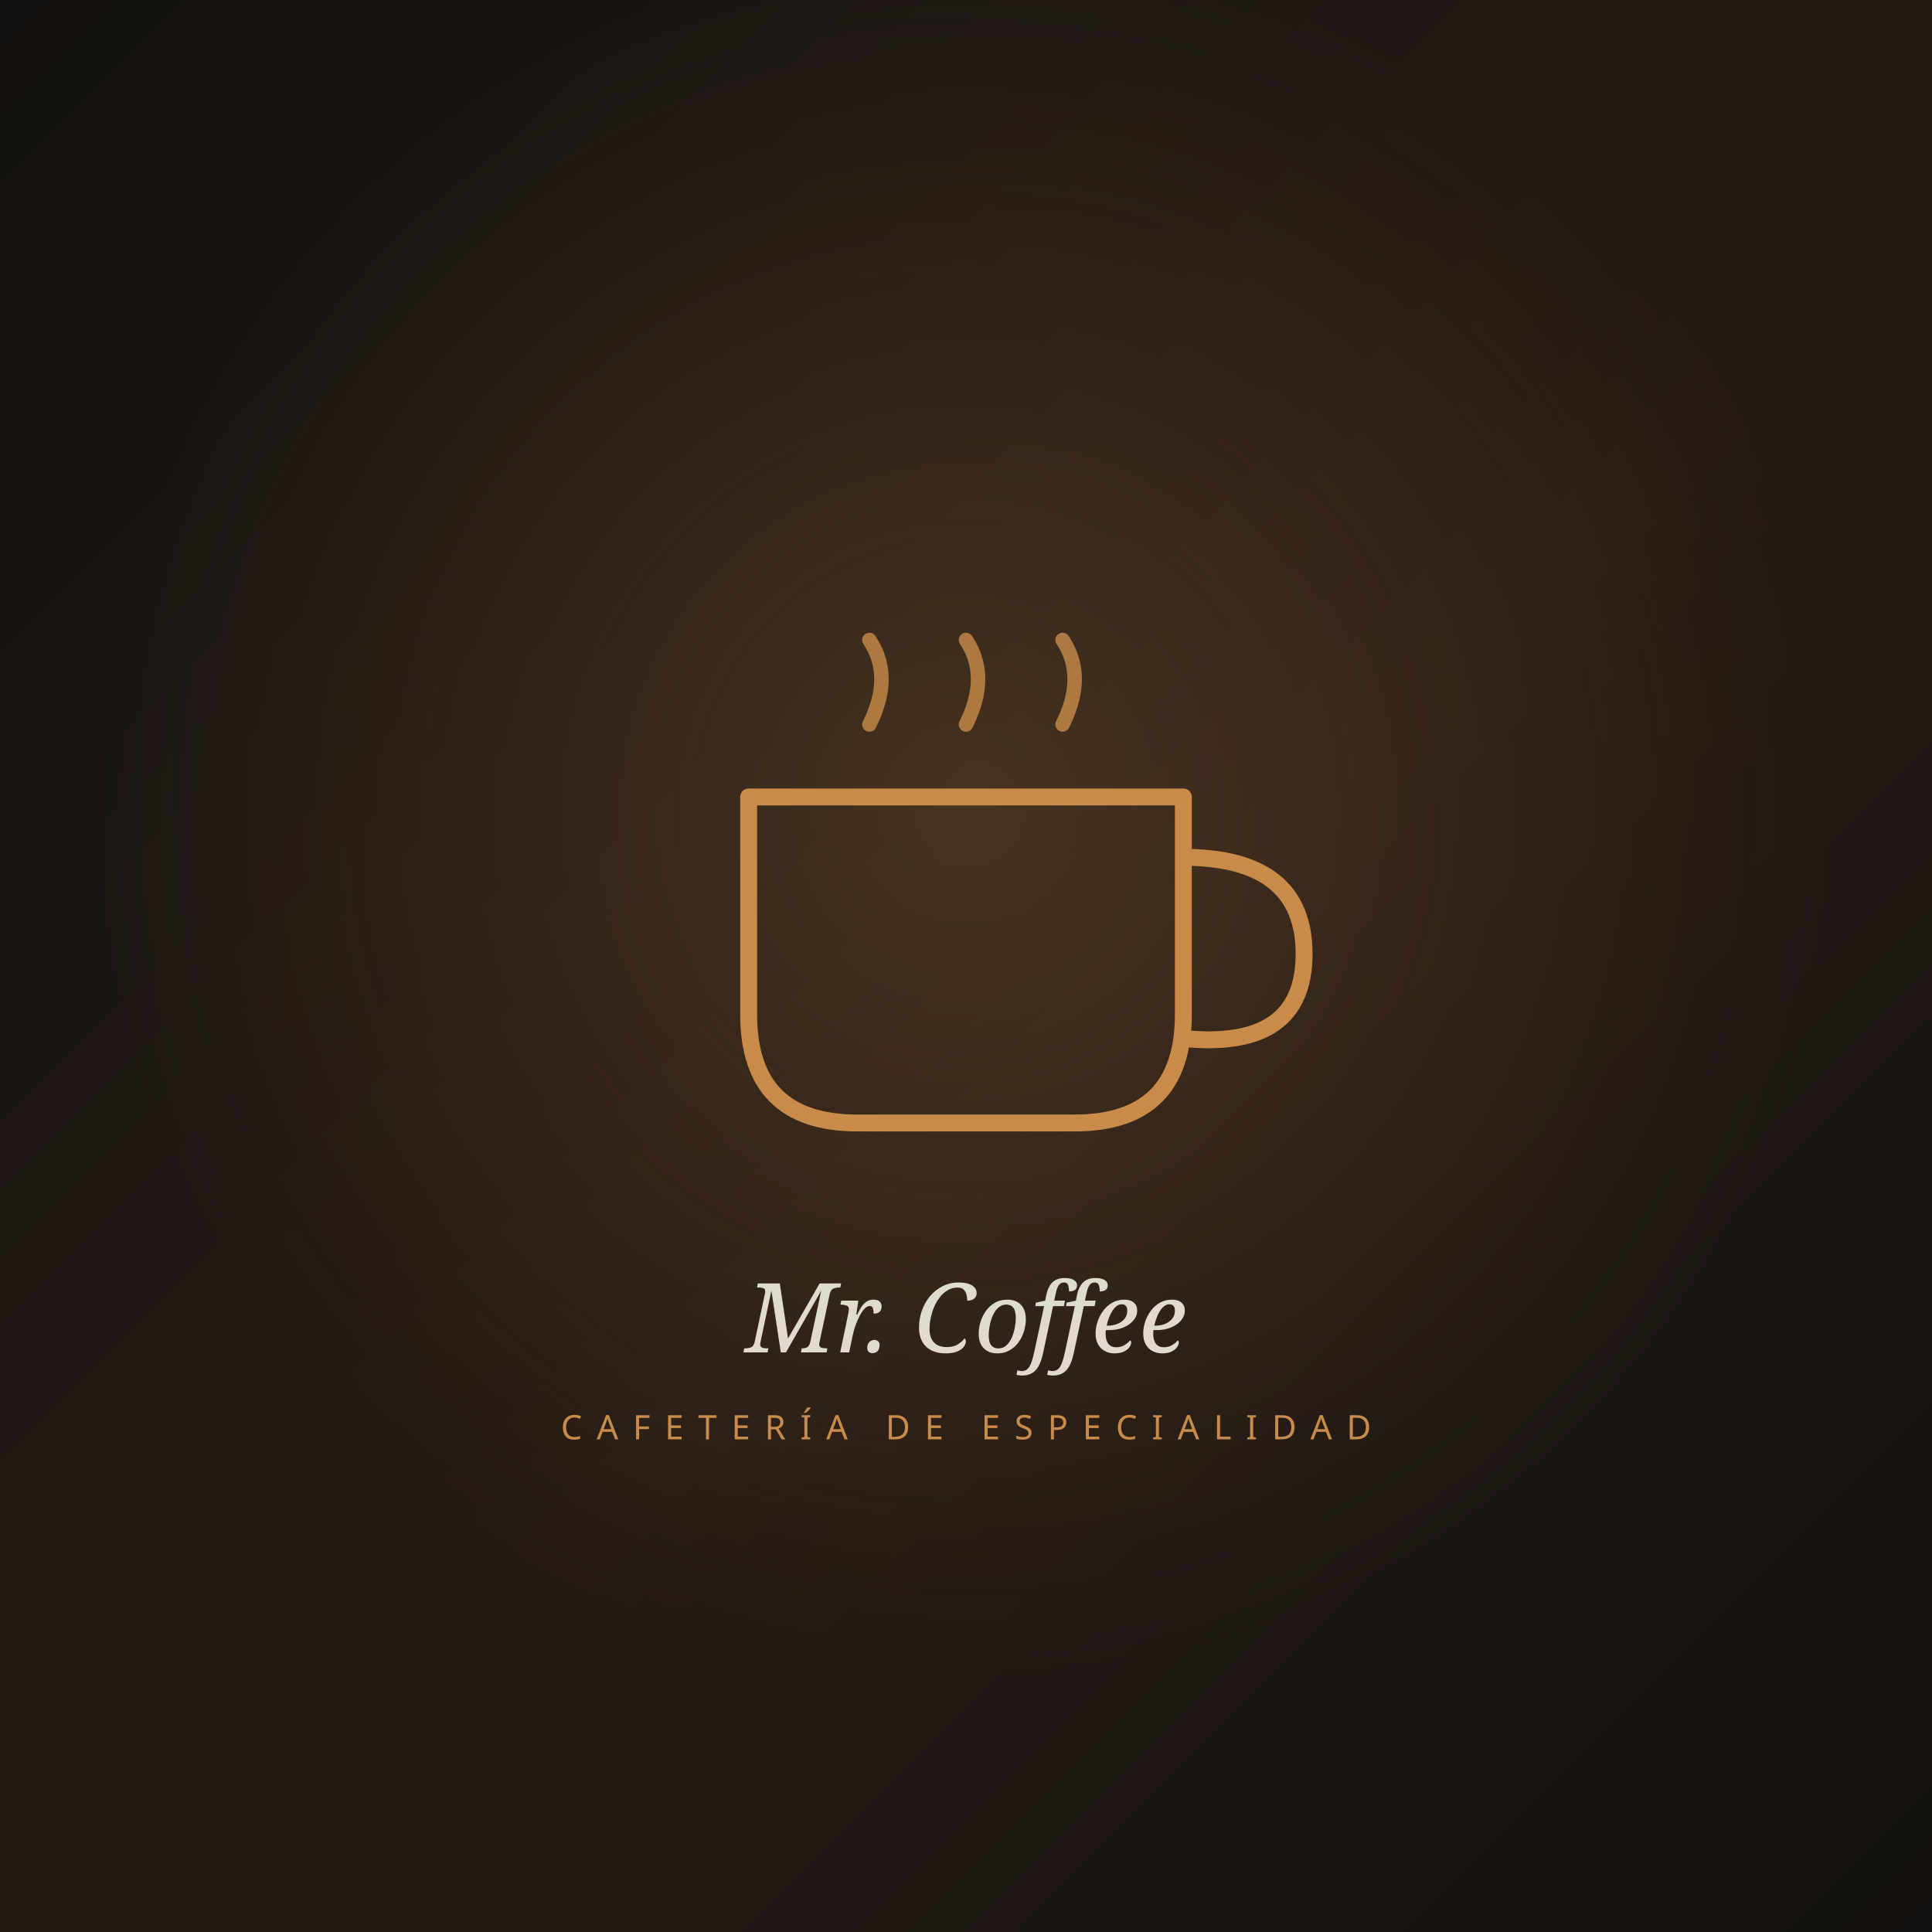
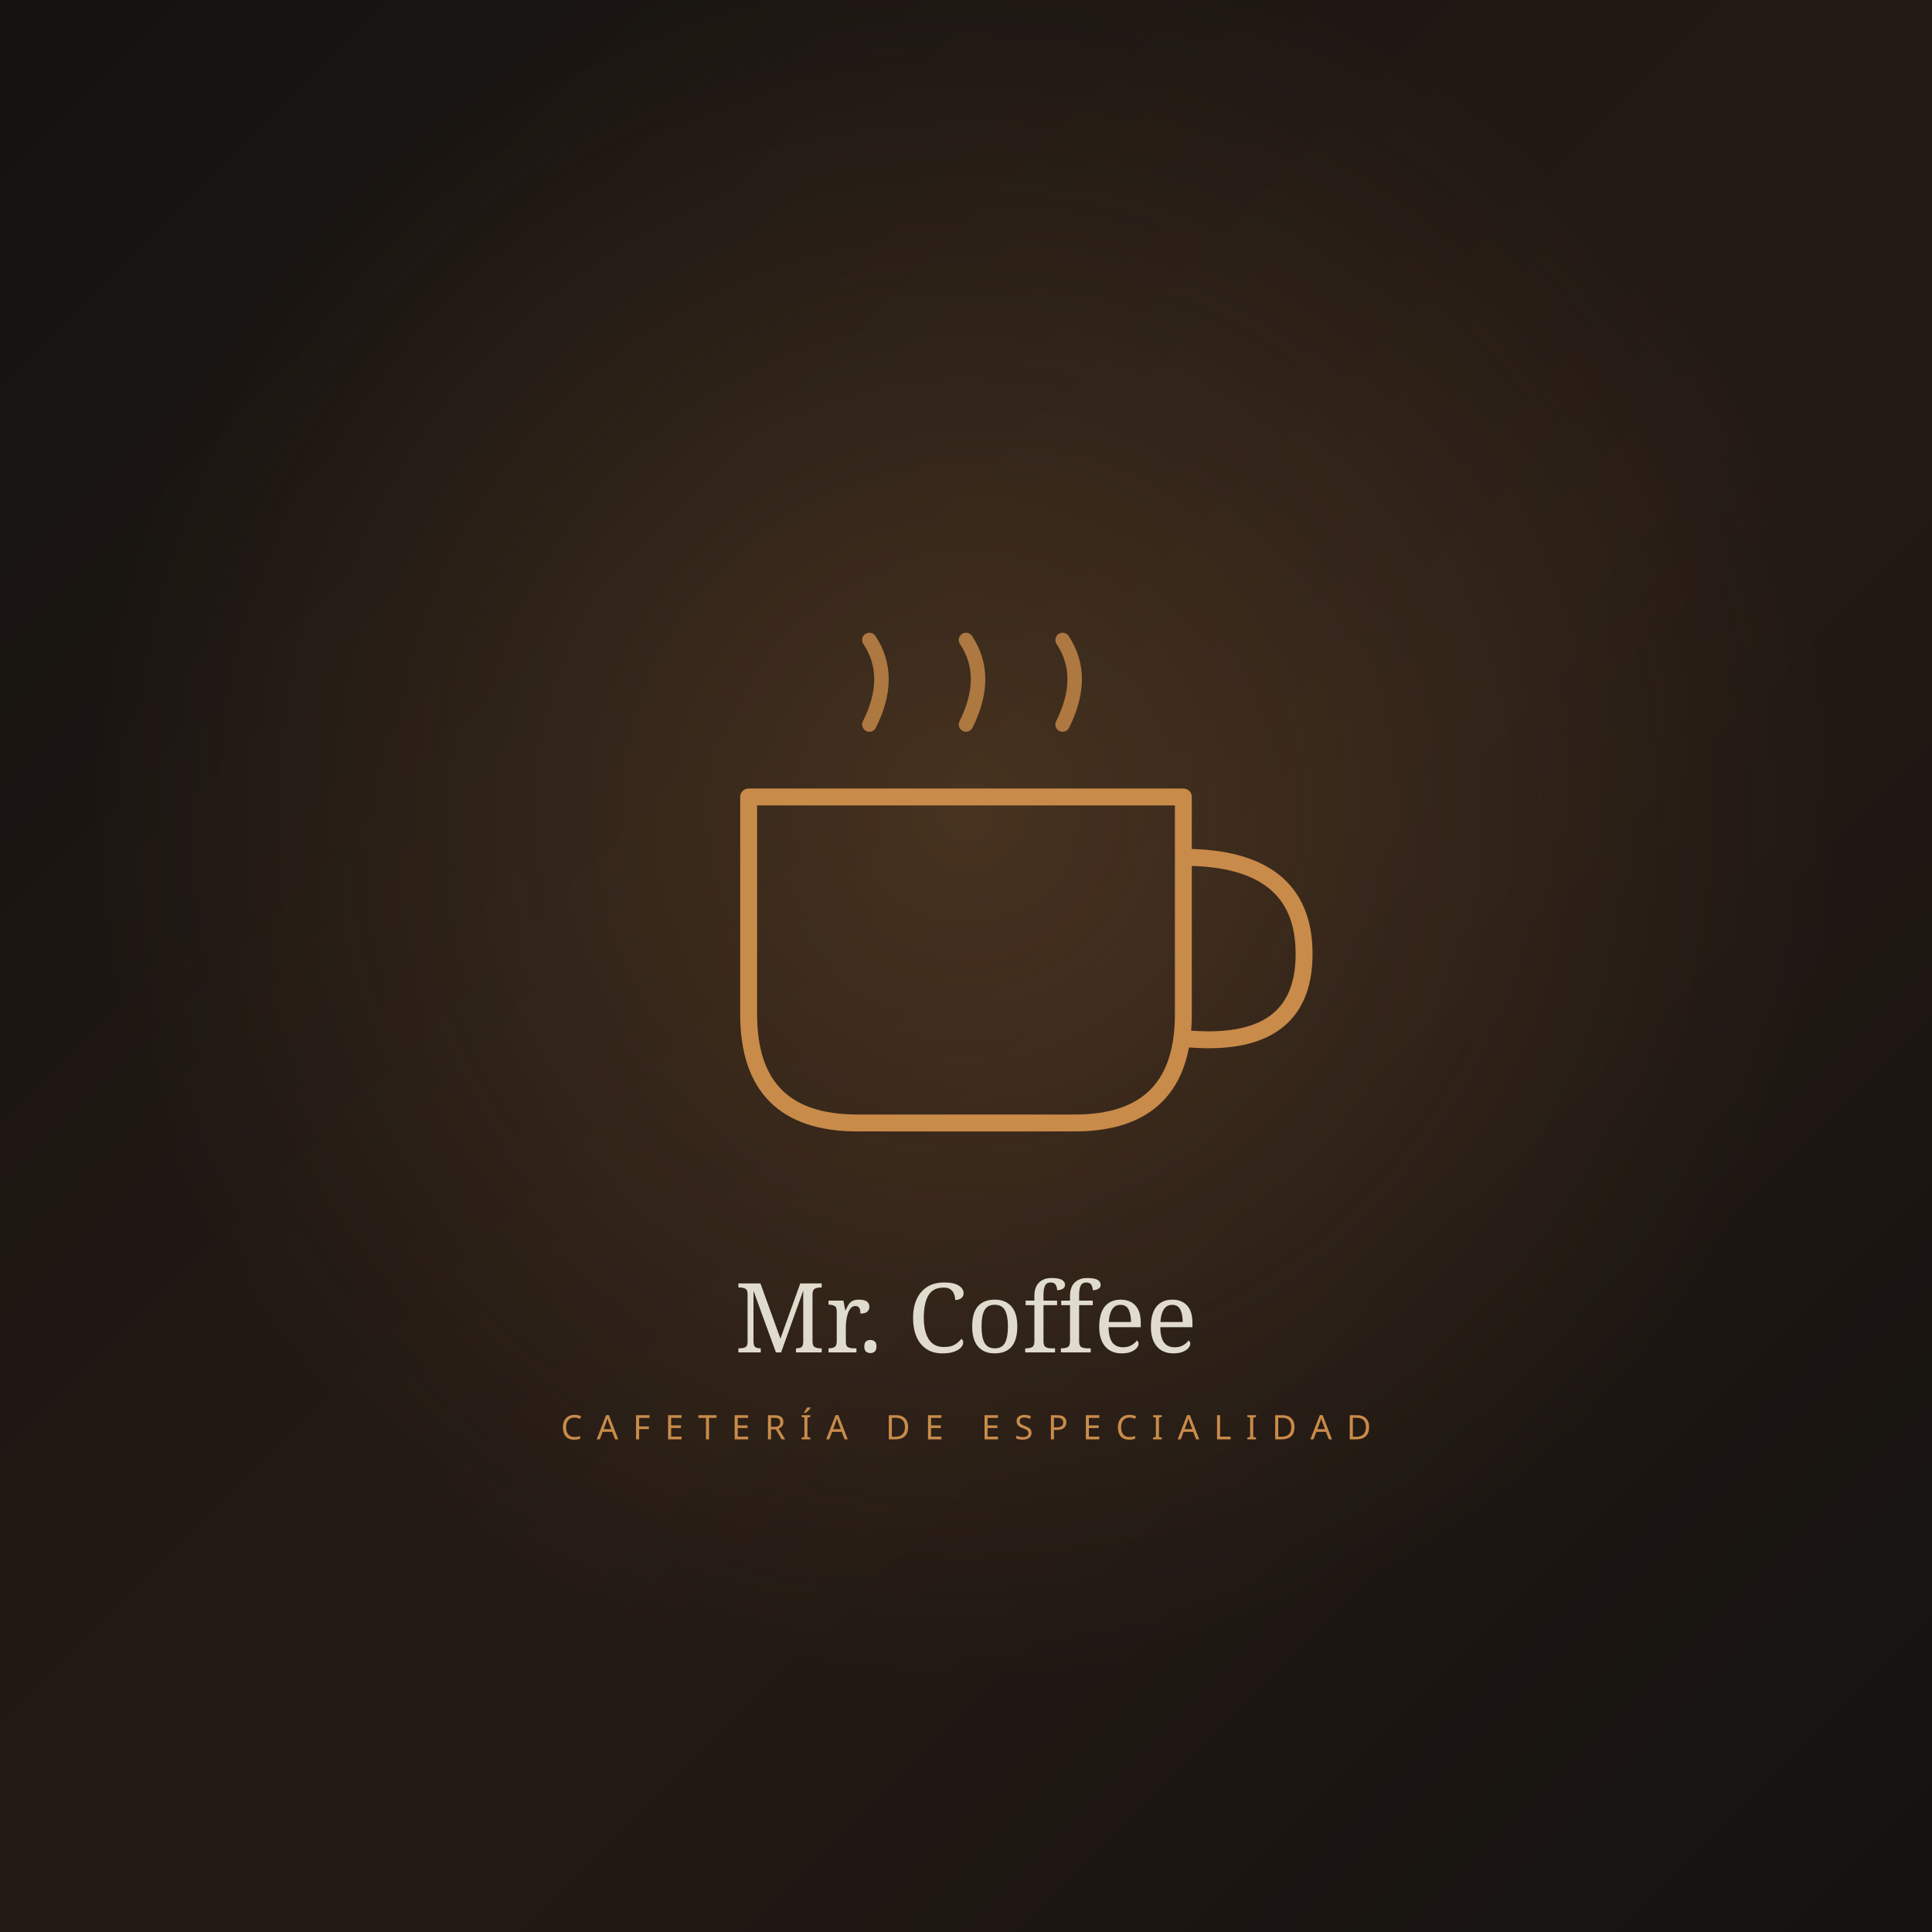
<svg xmlns="http://www.w3.org/2000/svg" width="800" height="800" viewBox="0 0 800 800">
  <defs>
    <linearGradient id="bg" x1="0%" y1="0%" x2="100%" y2="100%">
      <stop offset="0%" style="stop-color:#141210" />
      <stop offset="55%" style="stop-color:#241A14" />
      <stop offset="100%" style="stop-color:#141210" />
    </linearGradient>
    <radialGradient id="glow" cx="50%" cy="42%" r="45%">
      <stop offset="0%" style="stop-color:#C98B4A;stop-opacity:0.22" />
      <stop offset="100%" style="stop-color:#C98B4A;stop-opacity:0" />
    </radialGradient>
  </defs>
  <rect width="800" height="800" fill="url(#bg)" />
  <rect width="800" height="800" fill="url(#glow)" />
  <g transform="translate(400,370)">
    <path d="M-90,-40 L-90,50 Q-90,95 -45,95 L45,95 Q90,95 90,50 L90,-40 Z" fill="none" stroke="#C98B4A" stroke-width="7" stroke-linejoin="round" />
    <path d="M90,-15 Q140,-15 140,25 Q140,65 90,60" fill="none" stroke="#C98B4A" stroke-width="7" />
    <path d="M-40,-70 Q-30,-90 -40,-105 M0,-70 Q10,-90 0,-105 M40,-70 Q50,-90 40,-105" fill="none" stroke="#C98B4A" stroke-width="6" stroke-linecap="round" opacity="0.8" />
  </g>
-   <text x="400" y="560" font-family="Georgia,serif" font-size="40" font-style="italic" fill="#F3EFE1" text-anchor="middle" opacity="0.9">Mr. Coffee</text>
+   <text x="400" y="560" font-family="Georgia,serif" font-size="40" fill="#F3EFE1" text-anchor="middle" opacity="0.9">Mr. Coffee</text>
  <text x="400" y="596" font-family="sans-serif" font-size="14" letter-spacing="6" fill="#C98B4A" text-anchor="middle">CAFETERÍA DE ESPECIALIDAD</text>
</svg>
